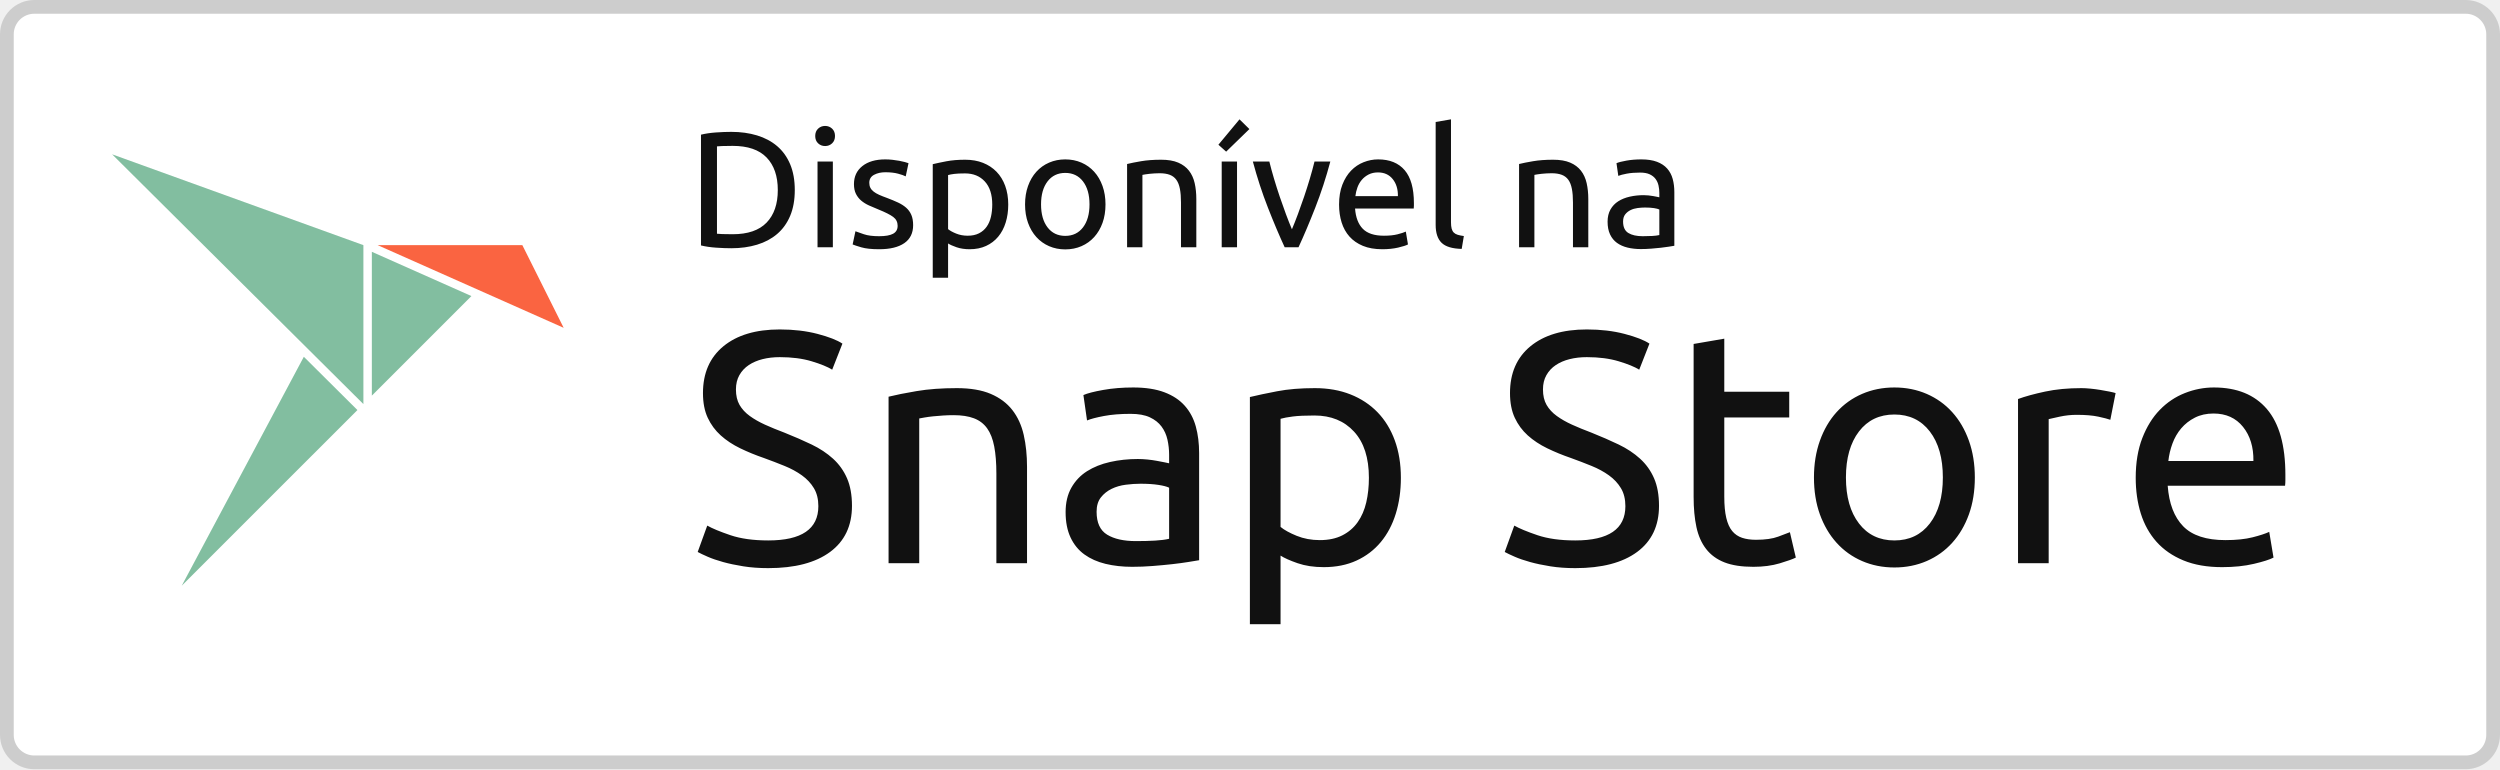
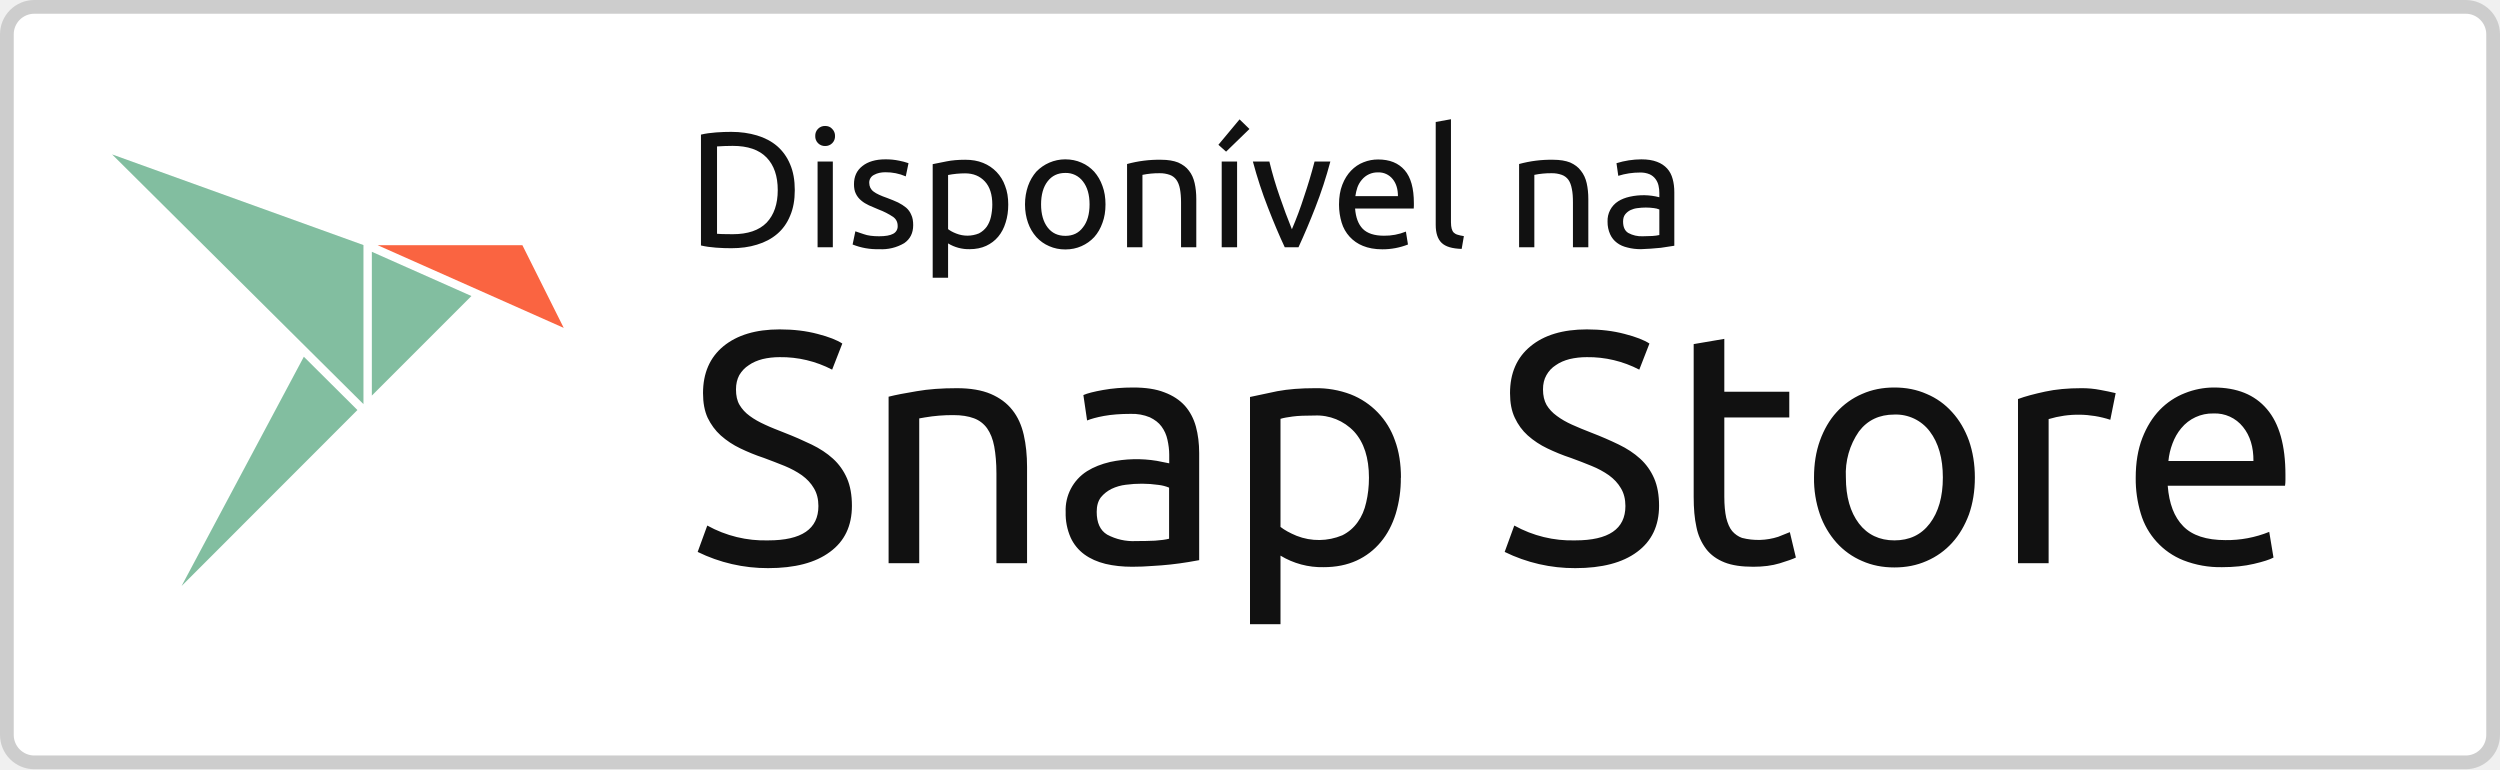
- <svg xmlns="http://www.w3.org/2000/svg" width="182px" height="56px" viewBox="0 0 182 56" version="1.1">
-   <g id="[PT]-snap-store-white-uneditable" stroke="none" stroke-width="1" fill="none" fill-rule="evenodd">
-     <rect id="Rectangle-path" stroke="#CDCDCD" fill="#FFFFFF" x="0.5" y="0.5" width="181" height="55" rx="2" />
-     <path d="M27.07,28.802 L27.07,18.331 L34.319,21.553 L27.07,28.802 Z M13.23,42.641 L22.119,25.974 L26.02,29.852 L13.23,42.641 Z M8.161,11.233 L26.455,17.846 L26.455,29.417 L8.161,11.233 Z" id="body" fill="#82BEA0" fill-rule="nonzero" />
-     <polygon id="head" fill="#FA6441" fill-rule="nonzero" points="38.026 17.845 27.49 17.845 41.036 23.866" />
-     <path d="M57.86,13.836 C57.86,14.556 57.748,15.182 57.524,15.714 C57.3,16.246 56.984,16.686 56.576,17.034 C56.168,17.382 55.68,17.642 55.112,17.814 C54.544,17.986 53.92,18.072 53.24,18.072 C52.904,18.072 52.534,18.058 52.13,18.03 C51.726,18.002 51.36,17.948 51.032,17.868 L51.032,9.804 C51.36,9.724 51.726,9.67 52.13,9.642 C52.534,9.614 52.904,9.6 53.24,9.6 C53.92,9.6 54.544,9.686 55.112,9.858 C55.68,10.03 56.168,10.29 56.576,10.638 C56.984,10.986 57.3,11.426 57.524,11.958 C57.748,12.49 57.86,13.116 57.86,13.836 Z M53.336,17.052 C54.44,17.052 55.264,16.77 55.808,16.206 C56.352,15.642 56.624,14.852 56.624,13.836 C56.624,12.82 56.352,12.03 55.808,11.466 C55.264,10.902 54.44,10.62 53.336,10.62 C53.008,10.62 52.754,10.624 52.574,10.632 C52.394,10.64 52.268,10.648 52.196,10.656 L52.196,17.016 C52.268,17.024 52.394,17.032 52.574,17.04 C52.754,17.048 53.008,17.052 53.336,17.052 Z M60.632,18 L59.516,18 L59.516,11.76 L60.632,11.76 L60.632,18 Z M60.068,10.632 C59.868,10.632 59.698,10.566 59.558,10.434 C59.418,10.302 59.348,10.124 59.348,9.9 C59.348,9.676 59.418,9.498 59.558,9.366 C59.698,9.234 59.868,9.168 60.068,9.168 C60.268,9.168 60.438,9.234 60.578,9.366 C60.718,9.498 60.788,9.676 60.788,9.9 C60.788,10.124 60.718,10.302 60.578,10.434 C60.438,10.566 60.268,10.632 60.068,10.632 Z M64.004,17.196 C64.46,17.196 64.798,17.136 65.018,17.016 C65.238,16.896 65.348,16.704 65.348,16.44 C65.348,16.168 65.24,15.952 65.024,15.792 C64.808,15.632 64.452,15.452 63.956,15.252 C63.716,15.156 63.486,15.058 63.266,14.958 C63.046,14.858 62.856,14.74 62.696,14.604 C62.536,14.468 62.408,14.304 62.312,14.112 C62.216,13.92 62.168,13.684 62.168,13.404 C62.168,12.852 62.372,12.414 62.78,12.09 C63.188,11.766 63.744,11.604 64.448,11.604 C64.624,11.604 64.8,11.614 64.976,11.634 C65.152,11.654 65.316,11.678 65.468,11.706 C65.62,11.734 65.754,11.764 65.87,11.796 C65.986,11.828 66.076,11.856 66.14,11.88 L65.936,12.84 C65.816,12.776 65.628,12.71 65.372,12.642 C65.116,12.574 64.808,12.54 64.448,12.54 C64.136,12.54 63.864,12.602 63.632,12.726 C63.4,12.85 63.284,13.044 63.284,13.308 C63.284,13.444 63.31,13.564 63.362,13.668 C63.414,13.772 63.494,13.866 63.602,13.95 C63.71,14.034 63.844,14.112 64.004,14.184 C64.164,14.256 64.356,14.332 64.58,14.412 C64.876,14.524 65.14,14.634 65.372,14.742 C65.604,14.85 65.802,14.976 65.966,15.12 C66.13,15.264 66.256,15.438 66.344,15.642 C66.432,15.846 66.476,16.096 66.476,16.392 C66.476,16.968 66.262,17.404 65.834,17.7 C65.406,17.996 64.796,18.144 64.004,18.144 C63.452,18.144 63.02,18.098 62.708,18.006 C62.396,17.914 62.184,17.844 62.072,17.796 L62.276,16.836 C62.404,16.884 62.608,16.956 62.888,17.052 C63.168,17.148 63.54,17.196 64.004,17.196 Z M72.236,14.892 C72.236,14.164 72.056,13.604 71.696,13.212 C71.336,12.82 70.856,12.624 70.256,12.624 C69.92,12.624 69.658,12.636 69.47,12.66 C69.282,12.684 69.132,12.712 69.02,12.744 L69.02,16.68 C69.156,16.792 69.352,16.9 69.608,17.004 C69.864,17.108 70.144,17.16 70.448,17.16 C70.768,17.16 71.042,17.102 71.27,16.986 C71.498,16.87 71.684,16.71 71.828,16.506 C71.972,16.302 72.076,16.062 72.14,15.786 C72.204,15.51 72.236,15.212 72.236,14.892 Z M73.4,14.892 C73.4,15.364 73.338,15.8 73.214,16.2 C73.09,16.6 72.908,16.944 72.668,17.232 C72.428,17.52 72.134,17.744 71.786,17.904 C71.438,18.064 71.04,18.144 70.592,18.144 C70.232,18.144 69.914,18.096 69.638,18 C69.362,17.904 69.156,17.812 69.02,17.724 L69.02,20.22 L67.904,20.22 L67.904,11.952 C68.168,11.888 68.498,11.818 68.894,11.742 C69.29,11.666 69.748,11.628 70.268,11.628 C70.748,11.628 71.18,11.704 71.564,11.856 C71.948,12.008 72.276,12.224 72.548,12.504 C72.82,12.784 73.03,13.126 73.178,13.53 C73.326,13.934 73.4,14.388 73.4,14.892 Z M80.48,14.88 C80.48,15.376 80.408,15.824 80.264,16.224 C80.12,16.624 79.918,16.968 79.658,17.256 C79.398,17.544 79.088,17.766 78.728,17.922 C78.368,18.078 77.976,18.156 77.552,18.156 C77.128,18.156 76.736,18.078 76.376,17.922 C76.016,17.766 75.706,17.544 75.446,17.256 C75.186,16.968 74.984,16.624 74.84,16.224 C74.696,15.824 74.624,15.376 74.624,14.88 C74.624,14.392 74.696,13.946 74.84,13.542 C74.984,13.138 75.186,12.792 75.446,12.504 C75.706,12.216 76.016,11.994 76.376,11.838 C76.736,11.682 77.128,11.604 77.552,11.604 C77.976,11.604 78.368,11.682 78.728,11.838 C79.088,11.994 79.398,12.216 79.658,12.504 C79.918,12.792 80.12,13.138 80.264,13.542 C80.408,13.946 80.48,14.392 80.48,14.88 Z M79.316,14.88 C79.316,14.176 79.158,13.618 78.842,13.206 C78.526,12.794 78.096,12.588 77.552,12.588 C77.008,12.588 76.578,12.794 76.262,13.206 C75.946,13.618 75.788,14.176 75.788,14.88 C75.788,15.584 75.946,16.142 76.262,16.554 C76.578,16.966 77.008,17.172 77.552,17.172 C78.096,17.172 78.526,16.966 78.842,16.554 C79.158,16.142 79.316,15.584 79.316,14.88 Z M82.052,11.94 C82.308,11.876 82.648,11.808 83.072,11.736 C83.496,11.664 83.984,11.628 84.536,11.628 C85.032,11.628 85.444,11.698 85.772,11.838 C86.1,11.978 86.362,12.174 86.558,12.426 C86.754,12.678 86.892,12.98 86.972,13.332 C87.052,13.684 87.092,14.072 87.092,14.496 L87.092,18 L85.976,18 L85.976,14.736 C85.976,14.352 85.95,14.024 85.898,13.752 C85.846,13.48 85.76,13.26 85.64,13.092 C85.52,12.924 85.36,12.802 85.16,12.726 C84.96,12.65 84.712,12.612 84.416,12.612 C84.296,12.612 84.172,12.616 84.044,12.624 C83.916,12.632 83.794,12.642 83.678,12.654 C83.562,12.666 83.458,12.68 83.366,12.696 C83.274,12.712 83.208,12.724 83.168,12.732 L83.168,18 L82.052,18 L82.052,11.94 Z M90.056,18 L88.94,18 L88.94,11.76 L90.056,11.76 L90.056,18 Z M90.956,9.396 L89.264,11.04 L88.7,10.536 L90.236,8.688 L90.956,9.396 Z M96.848,11.76 C96.536,12.928 96.17,14.048 95.75,15.12 C95.33,16.192 94.924,17.152 94.532,18 L93.524,18 C93.132,17.152 92.726,16.192 92.306,15.12 C91.886,14.048 91.52,12.928 91.208,11.76 L92.408,11.76 C92.504,12.152 92.618,12.57 92.75,13.014 C92.882,13.458 93.022,13.898 93.17,14.334 C93.318,14.77 93.468,15.192 93.62,15.6 C93.772,16.008 93.916,16.372 94.052,16.692 C94.188,16.372 94.332,16.008 94.484,15.6 C94.636,15.192 94.786,14.77 94.934,14.334 C95.082,13.898 95.222,13.458 95.354,13.014 C95.486,12.57 95.6,12.152 95.696,11.76 L96.848,11.76 Z M97.484,14.892 C97.484,14.34 97.564,13.858 97.724,13.446 C97.884,13.034 98.096,12.692 98.36,12.42 C98.624,12.148 98.928,11.944 99.272,11.808 C99.616,11.672 99.968,11.604 100.328,11.604 C101.168,11.604 101.812,11.866 102.26,12.39 C102.708,12.914 102.932,13.712 102.932,14.784 L102.932,14.97 C102.932,15.046 102.928,15.116 102.92,15.18 L98.648,15.18 C98.696,15.828 98.884,16.32 99.212,16.656 C99.54,16.992 100.052,17.16 100.748,17.16 C101.14,17.16 101.47,17.126 101.738,17.058 C102.006,16.99 102.208,16.924 102.344,16.86 L102.5,17.796 C102.364,17.868 102.126,17.944 101.786,18.024 C101.446,18.104 101.06,18.144 100.628,18.144 C100.084,18.144 99.614,18.062 99.218,17.898 C98.822,17.734 98.496,17.508 98.24,17.22 C97.984,16.932 97.794,16.59 97.67,16.194 C97.546,15.798 97.484,15.364 97.484,14.892 Z M101.768,14.28 C101.776,13.776 101.65,13.362 101.39,13.038 C101.13,12.714 100.772,12.552 100.316,12.552 C100.06,12.552 99.834,12.602 99.638,12.702 C99.442,12.802 99.276,12.932 99.14,13.092 C99.004,13.252 98.898,13.436 98.822,13.644 C98.746,13.852 98.696,14.064 98.672,14.28 L101.768,14.28 Z M106.412,18.12 C105.724,18.104 105.236,17.956 104.948,17.676 C104.66,17.396 104.516,16.96 104.516,16.368 L104.516,8.88 L105.632,8.688 L105.632,16.188 C105.632,16.372 105.648,16.524 105.68,16.644 C105.712,16.764 105.764,16.86 105.836,16.932 C105.908,17.004 106.004,17.058 106.124,17.094 C106.244,17.13 106.392,17.16 106.568,17.184 L106.412,18.12 Z M110.588,11.94 C110.844,11.876 111.184,11.808 111.608,11.736 C112.032,11.664 112.52,11.628 113.072,11.628 C113.568,11.628 113.98,11.698 114.308,11.838 C114.636,11.978 114.898,12.174 115.094,12.426 C115.29,12.678 115.428,12.98 115.508,13.332 C115.588,13.684 115.628,14.072 115.628,14.496 L115.628,18 L114.512,18 L114.512,14.736 C114.512,14.352 114.486,14.024 114.434,13.752 C114.382,13.48 114.296,13.26 114.176,13.092 C114.056,12.924 113.896,12.802 113.696,12.726 C113.496,12.65 113.248,12.612 112.952,12.612 C112.832,12.612 112.708,12.616 112.58,12.624 C112.452,12.632 112.33,12.642 112.214,12.654 C112.098,12.666 111.994,12.68 111.902,12.696 C111.81,12.712 111.744,12.724 111.704,12.732 L111.704,18 L110.588,18 L110.588,11.94 Z M119.588,17.196 C119.852,17.196 120.086,17.19 120.29,17.178 C120.494,17.166 120.664,17.144 120.8,17.112 L120.8,15.252 C120.72,15.212 120.59,15.178 120.41,15.15 C120.23,15.122 120.012,15.108 119.756,15.108 C119.588,15.108 119.41,15.12 119.222,15.144 C119.034,15.168 118.862,15.218 118.706,15.294 C118.55,15.37 118.42,15.474 118.316,15.606 C118.212,15.738 118.16,15.912 118.16,16.128 C118.16,16.528 118.288,16.806 118.544,16.962 C118.8,17.118 119.148,17.196 119.588,17.196 Z M119.492,11.604 C119.94,11.604 120.318,11.662 120.626,11.778 C120.934,11.894 121.182,12.058 121.37,12.27 C121.558,12.482 121.692,12.734 121.772,13.026 C121.852,13.318 121.892,13.64 121.892,13.992 L121.892,17.892 C121.796,17.908 121.662,17.93 121.49,17.958 C121.318,17.986 121.124,18.012 120.908,18.036 C120.692,18.06 120.458,18.082 120.206,18.102 C119.954,18.122 119.704,18.132 119.456,18.132 C119.104,18.132 118.78,18.096 118.484,18.024 C118.188,17.952 117.932,17.838 117.716,17.682 C117.5,17.526 117.332,17.32 117.212,17.064 C117.092,16.808 117.032,16.5 117.032,16.14 C117.032,15.796 117.102,15.5 117.242,15.252 C117.382,15.004 117.572,14.804 117.812,14.652 C118.052,14.5 118.332,14.388 118.652,14.316 C118.972,14.244 119.308,14.208 119.66,14.208 C119.772,14.208 119.888,14.214 120.008,14.226 C120.128,14.238 120.242,14.254 120.35,14.274 C120.458,14.294 120.552,14.312 120.632,14.328 C120.712,14.344 120.768,14.356 120.8,14.364 L120.8,14.052 C120.8,13.868 120.78,13.686 120.74,13.506 C120.7,13.326 120.628,13.166 120.524,13.026 C120.42,12.886 120.278,12.774 120.098,12.69 C119.918,12.606 119.684,12.564 119.396,12.564 C119.028,12.564 118.706,12.59 118.43,12.642 C118.154,12.694 117.948,12.748 117.812,12.804 L117.68,11.88 C117.824,11.816 118.064,11.754 118.4,11.694 C118.736,11.634 119.1,11.604 119.492,11.604 Z M55.928,39.344 C58.36,39.344 59.576,38.512 59.576,36.848 C59.576,36.336 59.468,35.9 59.252,35.54 C59.036,35.18 58.744,34.868 58.376,34.604 C58.008,34.34 57.588,34.112 57.116,33.92 C56.644,33.728 56.144,33.536 55.616,33.344 C55.008,33.136 54.432,32.9 53.888,32.636 C53.344,32.372 52.872,32.06 52.472,31.7 C52.072,31.34 51.756,30.912 51.524,30.416 C51.292,29.92 51.176,29.32 51.176,28.616 C51.176,27.16 51.672,26.024 52.664,25.208 C53.656,24.392 55.024,23.984 56.768,23.984 C57.776,23.984 58.692,24.092 59.516,24.308 C60.34,24.524 60.944,24.76 61.328,25.016 L60.584,26.912 C60.248,26.704 59.748,26.5 59.084,26.3 C58.42,26.1 57.648,26 56.768,26 C56.32,26 55.904,26.048 55.52,26.144 C55.136,26.24 54.8,26.384 54.512,26.576 C54.224,26.768 53.996,27.012 53.828,27.308 C53.66,27.604 53.576,27.952 53.576,28.352 C53.576,28.8 53.664,29.176 53.84,29.48 C54.016,29.784 54.264,30.052 54.584,30.284 C54.904,30.516 55.276,30.728 55.7,30.92 C56.124,31.112 56.592,31.304 57.104,31.496 C57.824,31.784 58.484,32.072 59.084,32.36 C59.684,32.648 60.204,32.992 60.644,33.392 C61.084,33.792 61.424,34.268 61.664,34.82 C61.904,35.372 62.024,36.04 62.024,36.824 C62.024,38.28 61.492,39.4 60.428,40.184 C59.364,40.968 57.864,41.36 55.928,41.36 C55.272,41.36 54.668,41.316 54.116,41.228 C53.564,41.14 53.072,41.036 52.64,40.916 C52.208,40.796 51.836,40.668 51.524,40.532 C51.212,40.396 50.968,40.28 50.792,40.184 L51.488,38.264 C51.856,38.472 52.416,38.704 53.168,38.96 C53.92,39.216 54.84,39.344 55.928,39.344 Z M64.688,28.88 C65.2,28.752 65.88,28.616 66.728,28.472 C67.576,28.328 68.552,28.256 69.656,28.256 C70.648,28.256 71.472,28.396 72.128,28.676 C72.784,28.956 73.308,29.348 73.7,29.852 C74.092,30.356 74.368,30.96 74.528,31.664 C74.688,32.368 74.768,33.144 74.768,33.992 L74.768,41 L72.536,41 L72.536,34.472 C72.536,33.704 72.484,33.048 72.38,32.504 C72.276,31.96 72.104,31.52 71.864,31.184 C71.624,30.848 71.304,30.604 70.904,30.452 C70.504,30.3 70.008,30.224 69.416,30.224 C69.176,30.224 68.928,30.232 68.672,30.248 C68.416,30.264 68.172,30.284 67.94,30.308 C67.708,30.332 67.5,30.36 67.316,30.392 C67.132,30.424 67,30.448 66.92,30.464 L66.92,41 L64.688,41 L64.688,28.88 Z M82.688,39.392 C83.216,39.392 83.684,39.38 84.092,39.356 C84.5,39.332 84.84,39.288 85.112,39.224 L85.112,35.504 C84.952,35.424 84.692,35.356 84.332,35.3 C83.972,35.244 83.536,35.216 83.024,35.216 C82.688,35.216 82.332,35.24 81.956,35.288 C81.58,35.336 81.236,35.436 80.924,35.588 C80.612,35.74 80.352,35.948 80.144,36.212 C79.936,36.476 79.832,36.824 79.832,37.256 C79.832,38.056 80.088,38.612 80.6,38.924 C81.112,39.236 81.808,39.392 82.688,39.392 Z M82.496,28.208 C83.392,28.208 84.148,28.324 84.764,28.556 C85.38,28.788 85.876,29.116 86.252,29.54 C86.628,29.964 86.896,30.468 87.056,31.052 C87.216,31.636 87.296,32.28 87.296,32.984 L87.296,40.784 C87.104,40.816 86.836,40.86 86.492,40.916 C86.148,40.972 85.76,41.024 85.328,41.072 C84.896,41.12 84.428,41.164 83.924,41.204 C83.42,41.244 82.92,41.264 82.424,41.264 C81.72,41.264 81.072,41.192 80.48,41.048 C79.888,40.904 79.376,40.676 78.944,40.364 C78.512,40.052 78.176,39.64 77.936,39.128 C77.696,38.616 77.576,38 77.576,37.28 C77.576,36.592 77.716,36 77.996,35.504 C78.276,35.008 78.656,34.608 79.136,34.304 C79.616,34 80.176,33.776 80.816,33.632 C81.456,33.488 82.128,33.416 82.832,33.416 C83.056,33.416 83.288,33.428 83.528,33.452 C83.768,33.476 83.996,33.508 84.212,33.548 C84.428,33.588 84.616,33.624 84.776,33.656 C84.936,33.688 85.048,33.712 85.112,33.728 L85.112,33.104 C85.112,32.736 85.072,32.372 84.992,32.012 C84.912,31.652 84.768,31.332 84.56,31.052 C84.352,30.772 84.068,30.548 83.708,30.38 C83.348,30.212 82.88,30.128 82.304,30.128 C81.568,30.128 80.924,30.18 80.372,30.284 C79.82,30.388 79.408,30.496 79.136,30.608 L78.872,28.76 C79.16,28.632 79.64,28.508 80.312,28.388 C80.984,28.268 81.712,28.208 82.496,28.208 Z M99.656,34.784 C99.656,33.328 99.296,32.208 98.576,31.424 C97.856,30.64 96.896,30.248 95.696,30.248 C95.024,30.248 94.5,30.272 94.124,30.32 C93.748,30.368 93.448,30.424 93.224,30.488 L93.224,38.36 C93.496,38.584 93.888,38.8 94.4,39.008 C94.912,39.216 95.472,39.32 96.08,39.32 C96.72,39.32 97.268,39.204 97.724,38.972 C98.18,38.74 98.552,38.42 98.84,38.012 C99.128,37.604 99.336,37.124 99.464,36.572 C99.592,36.02 99.656,35.424 99.656,34.784 Z M101.984,34.784 C101.984,35.728 101.86,36.6 101.612,37.4 C101.364,38.2 101,38.888 100.52,39.464 C100.04,40.04 99.452,40.488 98.756,40.808 C98.06,41.128 97.264,41.288 96.368,41.288 C95.648,41.288 95.012,41.192 94.46,41 C93.908,40.808 93.496,40.624 93.224,40.448 L93.224,45.44 L90.992,45.44 L90.992,28.904 C91.52,28.776 92.18,28.636 92.972,28.484 C93.764,28.332 94.68,28.256 95.72,28.256 C96.68,28.256 97.544,28.408 98.312,28.712 C99.08,29.016 99.736,29.448 100.28,30.008 C100.824,30.568 101.244,31.252 101.54,32.06 C101.836,32.868 101.984,33.776 101.984,34.784 Z M114.68,39.344 C117.112,39.344 118.328,38.512 118.328,36.848 C118.328,36.336 118.22,35.9 118.004,35.54 C117.788,35.18 117.496,34.868 117.128,34.604 C116.76,34.34 116.34,34.112 115.868,33.92 C115.396,33.728 114.896,33.536 114.368,33.344 C113.76,33.136 113.184,32.9 112.64,32.636 C112.096,32.372 111.624,32.06 111.224,31.7 C110.824,31.34 110.508,30.912 110.276,30.416 C110.044,29.92 109.928,29.32 109.928,28.616 C109.928,27.16 110.424,26.024 111.416,25.208 C112.408,24.392 113.776,23.984 115.52,23.984 C116.528,23.984 117.444,24.092 118.268,24.308 C119.092,24.524 119.696,24.76 120.08,25.016 L119.336,26.912 C119,26.704 118.5,26.5 117.836,26.3 C117.172,26.1 116.4,26 115.52,26 C115.072,26 114.656,26.048 114.272,26.144 C113.888,26.24 113.552,26.384 113.264,26.576 C112.976,26.768 112.748,27.012 112.58,27.308 C112.412,27.604 112.328,27.952 112.328,28.352 C112.328,28.8 112.416,29.176 112.592,29.48 C112.768,29.784 113.016,30.052 113.336,30.284 C113.656,30.516 114.028,30.728 114.452,30.92 C114.876,31.112 115.344,31.304 115.856,31.496 C116.576,31.784 117.236,32.072 117.836,32.36 C118.436,32.648 118.956,32.992 119.396,33.392 C119.836,33.792 120.176,34.268 120.416,34.82 C120.656,35.372 120.776,36.04 120.776,36.824 C120.776,38.28 120.244,39.4 119.18,40.184 C118.116,40.968 116.616,41.36 114.68,41.36 C114.024,41.36 113.42,41.316 112.868,41.228 C112.316,41.14 111.824,41.036 111.392,40.916 C110.96,40.796 110.588,40.668 110.276,40.532 C109.964,40.396 109.72,40.28 109.544,40.184 L110.24,38.264 C110.608,38.472 111.168,38.704 111.92,38.96 C112.672,39.216 113.592,39.344 114.68,39.344 Z M125.528,28.52 L130.256,28.52 L130.256,30.392 L125.528,30.392 L125.528,36.152 C125.528,36.776 125.576,37.292 125.672,37.7 C125.768,38.108 125.912,38.428 126.104,38.66 C126.296,38.892 126.536,39.056 126.824,39.152 C127.112,39.248 127.448,39.296 127.832,39.296 C128.504,39.296 129.044,39.22 129.452,39.068 C129.86,38.916 130.144,38.808 130.304,38.744 L130.736,40.592 C130.512,40.704 130.12,40.844 129.56,41.012 C129,41.18 128.36,41.264 127.64,41.264 C126.792,41.264 126.092,41.156 125.54,40.94 C124.988,40.724 124.544,40.4 124.208,39.968 C123.872,39.536 123.636,39.004 123.5,38.372 C123.364,37.74 123.296,37.008 123.296,36.176 L123.296,25.04 L125.528,24.656 L125.528,28.52 Z M143.768,34.76 C143.768,35.752 143.624,36.648 143.336,37.448 C143.048,38.248 142.644,38.936 142.124,39.512 C141.604,40.088 140.984,40.532 140.264,40.844 C139.544,41.156 138.76,41.312 137.912,41.312 C137.064,41.312 136.28,41.156 135.56,40.844 C134.84,40.532 134.22,40.088 133.7,39.512 C133.18,38.936 132.776,38.248 132.488,37.448 C132.2,36.648 132.056,35.752 132.056,34.76 C132.056,33.784 132.2,32.892 132.488,32.084 C132.776,31.276 133.18,30.584 133.7,30.008 C134.22,29.432 134.84,28.988 135.56,28.676 C136.28,28.364 137.064,28.208 137.912,28.208 C138.76,28.208 139.544,28.364 140.264,28.676 C140.984,28.988 141.604,29.432 142.124,30.008 C142.644,30.584 143.048,31.276 143.336,32.084 C143.624,32.892 143.768,33.784 143.768,34.76 Z M141.44,34.76 C141.44,33.352 141.124,32.236 140.492,31.412 C139.86,30.588 139,30.176 137.912,30.176 C136.824,30.176 135.964,30.588 135.332,31.412 C134.7,32.236 134.384,33.352 134.384,34.76 C134.384,36.168 134.7,37.284 135.332,38.108 C135.964,38.932 136.824,39.344 137.912,39.344 C139,39.344 139.86,38.932 140.492,38.108 C141.124,37.284 141.44,36.168 141.44,34.76 Z M151.52,28.256 C151.712,28.256 151.932,28.268 152.18,28.292 C152.428,28.316 152.672,28.348 152.912,28.388 C153.152,28.428 153.372,28.468 153.572,28.508 C153.772,28.548 153.92,28.584 154.016,28.616 L153.632,30.56 C153.456,30.496 153.164,30.42 152.756,30.332 C152.348,30.244 151.824,30.2 151.184,30.2 C150.768,30.2 150.356,30.244 149.948,30.332 C149.54,30.42 149.272,30.48 149.144,30.512 L149.144,41 L146.912,41 L146.912,29.048 C147.44,28.856 148.096,28.676 148.88,28.508 C149.664,28.34 150.544,28.256 151.52,28.256 Z M155.48,34.784 C155.48,33.68 155.64,32.716 155.96,31.892 C156.28,31.068 156.704,30.384 157.232,29.84 C157.76,29.296 158.368,28.888 159.056,28.616 C159.744,28.344 160.448,28.208 161.168,28.208 C162.848,28.208 164.136,28.732 165.032,29.78 C165.928,30.828 166.376,32.424 166.376,34.568 L166.376,34.94 C166.376,35.092 166.368,35.232 166.352,35.36 L157.808,35.36 C157.904,36.656 158.28,37.64 158.936,38.312 C159.592,38.984 160.616,39.32 162.008,39.32 C162.792,39.32 163.452,39.252 163.988,39.116 C164.524,38.98 164.928,38.848 165.2,38.72 L165.512,40.592 C165.24,40.736 164.764,40.888 164.084,41.048 C163.404,41.208 162.632,41.288 161.768,41.288 C160.68,41.288 159.74,41.124 158.948,40.796 C158.156,40.468 157.504,40.016 156.992,39.44 C156.48,38.864 156.1,38.18 155.852,37.388 C155.604,36.596 155.48,35.728 155.48,34.784 Z M164.048,33.56 C164.064,32.552 163.812,31.724 163.292,31.076 C162.772,30.428 162.056,30.104 161.144,30.104 C160.632,30.104 160.18,30.204 159.788,30.404 C159.396,30.604 159.064,30.864 158.792,31.184 C158.52,31.504 158.308,31.872 158.156,32.288 C158.004,32.704 157.904,33.128 157.856,33.56 L164.048,33.56 Z" id="Combined-Shape" fill="#111111" />
+ <svg xmlns="http://www.w3.org/2000/svg" width="182" height="56">
+   <g fill="none" fill-rule="evenodd">
+     <rect stroke="#CDCDCD" fill="#FFF" x=".5" y=".5" width="181" height="55" rx="2" />
+     <path d="M27.07 28.8V18.33l7.25 3.22-7.25 7.25zM13.23 42.64l8.89-16.67 3.9 3.88-12.79 12.8zm-5.07-31.4l18.3 6.6v11.58L8.15 11.23z" fill="#82BEA0" fill-rule="nonzero" />
+     <path fill="#FA6441" fill-rule="nonzero" d="M38.03 17.85H27.49l13.55 6.02z" />
+     <path d="M57.86 13.84c0 .72-.11 1.34-.34 1.87-.22.54-.54.98-.94 1.32-.41.35-.9.61-1.47.78-.57.18-1.19.26-1.87.26-.34 0-.7-.01-1.11-.04-.4-.03-.77-.08-1.1-.16V9.8c.33-.08.7-.13 1.1-.16.4-.03.77-.04 1.11-.04.68 0 1.3.09 1.87.26.57.17 1.06.43 1.47.78.4.35.72.79.94 1.32.23.53.34 1.16.34 1.88zm-4.52 3.21c1.1 0 1.92-.28 2.47-.84.54-.57.81-1.36.81-2.37 0-1.02-.27-1.81-.81-2.37-.55-.57-1.37-.85-2.47-.85a18.35 18.35 0 00-1.14.04v6.36l.37.02.77.01zm7.3.95h-1.12v-6.24h1.11V18zm-.57-7.37a.7.7 0 01-.72-.73.7.7 0 01.72-.73c.2 0 .37.06.5.2a.7.7 0 01.22.53.7.7 0 01-.72.73zM64 17.2c.46 0 .8-.06 1.02-.18a.6.6 0 00.33-.58c0-.27-.11-.49-.33-.65a5.14 5.14 0 00-1.06-.54l-.7-.3c-.21-.1-.4-.21-.56-.35-.16-.13-.3-.3-.39-.49-.1-.19-.14-.43-.14-.7 0-.56.2-1 .61-1.32.4-.32.96-.49 1.67-.49a4.67 4.67 0 011.02.1 4.79 4.79 0 01.67.18l-.2.96a3.64 3.64 0 00-1.49-.3c-.31 0-.59.06-.82.19a.62.62 0 00-.35.58c0 .13.03.25.08.36.05.1.13.2.24.28.11.08.24.16.4.23.16.08.36.15.58.23.3.11.56.22.8.33.22.11.42.24.59.38.16.14.29.32.37.52.1.2.14.46.14.75 0 .58-.22 1.01-.65 1.31a3.2 3.2 0 01-1.83.44 4.78 4.78 0 01-1.93-.34l.2-.96.62.21c.28.1.65.15 1.11.15zm8.24-2.3c0-.74-.18-1.3-.54-1.69-.36-.39-.84-.59-1.44-.59a6.59 6.59 0 00-1.24.12v3.94c.14.11.33.22.59.32a2.21 2.21 0 001.66-.01c.23-.12.41-.28.56-.48.14-.2.25-.45.31-.72.06-.28.1-.58.1-.9zm1.16 0c0 .46-.06.9-.19 1.3-.12.4-.3.74-.54 1.03-.24.29-.54.51-.88.67-.35.16-.75.24-1.2.24a2.9 2.9 0 01-1.57-.42v2.5H67.9v-8.27l1-.2c.39-.08.85-.12 1.37-.12.48 0 .91.07 1.3.23a2.78 2.78 0 011.6 1.67c.16.4.23.86.23 1.36zm7.08-.02c0 .5-.07.94-.22 1.34-.14.4-.34.75-.6 1.04-.26.28-.57.5-.93.66-.36.16-.75.24-1.18.24-.42 0-.81-.08-1.17-.24a2.67 2.67 0 01-.93-.66 3.07 3.07 0 01-.61-1.04c-.14-.4-.22-.84-.22-1.34 0-.49.08-.93.22-1.34.14-.4.35-.75.6-1.04a2.93 2.93 0 012.1-.9c.44 0 .83.08 1.19.24.36.15.67.38.93.66.26.3.46.64.6 1.04.15.4.22.85.22 1.34zm-1.16 0c0-.7-.16-1.26-.48-1.67a1.54 1.54 0 00-1.29-.62c-.54 0-.97.2-1.29.62-.31.4-.47.97-.47 1.67s.16 1.26.47 1.67c.32.42.75.62 1.3.62.54 0 .97-.2 1.28-.62.32-.4.48-.97.48-1.67zm2.73-2.94a8.82 8.82 0 012.48-.31c.5 0 .91.07 1.24.2.33.15.6.34.79.6.2.25.33.55.41.9.08.35.12.74.12 1.17V18h-1.11v-3.26c0-.39-.03-.72-.08-.99s-.14-.49-.26-.66a1.02 1.02 0 00-.48-.36 2.1 2.1 0 00-.74-.12 5.97 5.97 0 00-1.25.12V18h-1.12v-6.06zm8 6.06h-1.11v-6.24h1.12V18zm.9-8.6l-1.69 1.64-.56-.5 1.54-1.85.72.7zm5.9 2.36a31.46 31.46 0 01-1.1 3.36A52.9 52.9 0 0194.53 18h-1c-.4-.85-.8-1.8-1.22-2.88-.42-1.07-.79-2.2-1.1-3.36h1.2a26.73 26.73 0 00.76 2.57 45.76 45.76 0 00.88 2.36 26.2 26.2 0 00.88-2.36 36.2 36.2 0 00.77-2.57h1.15zm.63 3.13c0-.55.08-1.03.24-1.44.16-.42.38-.76.64-1.03s.57-.48.91-.61c.35-.14.7-.2 1.06-.2.84 0 1.48.26 1.93.78.45.52.67 1.32.67 2.4v.18l-.01.21h-4.27c.05.65.23 1.14.56 1.48.33.33.84.5 1.54.5a4.1 4.1 0 001.6-.3l.15.94a5.08 5.08 0 01-1.87.35c-.55 0-1.02-.09-1.41-.25a2.63 2.63 0 01-1.55-1.7c-.12-.4-.19-.84-.19-1.3zm4.29-.61c0-.5-.12-.92-.38-1.24a1.3 1.3 0 00-1.07-.49 1.47 1.47 0 00-1.18.54 1.8 1.8 0 00-.32.55c-.07.21-.12.42-.15.64h3.1zm4.64 3.84c-.69-.02-1.17-.16-1.46-.44-.29-.28-.43-.72-.43-1.31V8.88l1.11-.2v7.5c0 .2.02.34.05.46.03.12.08.22.16.3.07.06.16.12.28.15.12.04.27.07.45.1l-.16.93zm4.18-6.18a8.82 8.82 0 012.48-.31c.5 0 .91.07 1.24.2.33.15.59.34.78.6.2.25.34.55.42.9.08.35.12.74.12 1.17V18h-1.12v-3.26c0-.39-.02-.72-.08-.99-.05-.27-.13-.49-.25-.66a1.02 1.02 0 00-.48-.36 2.1 2.1 0 00-.75-.12 5.97 5.97 0 00-1.25.12V18h-1.11v-6.06zm9 5.26l.7-.02c.2-.01.37-.04.51-.07v-1.86a1.43 1.43 0 00-.39-.1 4.34 4.34 0 00-1.19 0c-.19.02-.36.07-.51.14a1.1 1.1 0 00-.4.32c-.1.13-.15.3-.15.52 0 .4.13.68.38.83a2 2 0 001.05.24zm-.1-5.6c.45 0 .83.06 1.14.18.3.11.55.28.74.49.19.21.32.46.4.76.08.29.12.61.12.96v3.9a114.98 114.98 0 01-.98.15 22.51 22.51 0 01-1.45.1c-.36 0-.68-.04-.98-.12-.3-.07-.55-.18-.76-.34a1.57 1.57 0 01-.5-.62 2.16 2.16 0 01-.19-.92 1.67 1.67 0 01.78-1.49c.24-.15.52-.26.84-.33a4.58 4.58 0 012.15.04v-.3c0-.2-.02-.37-.06-.55a1.25 1.25 0 00-.22-.48 1.1 1.1 0 00-.42-.34 1.67 1.67 0 00-.7-.13 5.27 5.27 0 00-1.59.24l-.13-.92a6.22 6.22 0 011.81-.28zM55.93 39.34c2.43 0 3.65-.83 3.65-2.5 0-.5-.11-.94-.33-1.3-.21-.36-.5-.67-.87-.94-.37-.26-.8-.49-1.26-.68-.48-.2-.98-.38-1.5-.58-.61-.2-1.19-.44-1.73-.7a6.05 6.05 0 01-1.42-.94c-.4-.36-.71-.79-.95-1.28-.23-.5-.34-1.1-.34-1.8 0-1.46.5-2.6 1.48-3.41 1-.82 2.36-1.23 4.1-1.23 1.02 0 1.93.11 2.76.33.82.21 1.42.45 1.8.7l-.74 1.9a8.05 8.05 0 00-3.82-.91c-.44 0-.86.05-1.24.14-.38.1-.72.24-1 .44-.3.19-.52.43-.7.73-.16.3-.24.64-.24 1.04 0 .45.08.83.26 1.13.18.3.42.57.74.8.32.24.7.45 1.12.64.42.2.9.38 1.4.58.72.28 1.38.57 1.98.86.6.29 1.12.63 1.56 1.03.44.4.78.88 1.02 1.43.24.55.36 1.22.36 2 0 1.46-.53 2.58-1.6 3.36-1.06.79-2.56 1.18-4.5 1.18a11.54 11.54 0 01-5.13-1.18l.7-1.92a8.63 8.63 0 004.44 1.08zm8.76-10.46c.51-.13 1.19-.26 2.04-.4.85-.15 1.82-.22 2.93-.22.99 0 1.81.14 2.47.42.65.28 1.18.67 1.57 1.17.4.5.67 1.11.83 1.81.16.7.24 1.48.24 2.33V41h-2.23v-6.53c0-.77-.06-1.42-.16-1.97-.1-.54-.28-.98-.52-1.32a2.04 2.04 0 00-.96-.73c-.4-.15-.9-.23-1.48-.23a11.93 11.93 0 00-2.1.17l-.4.07V41h-2.23V28.88zm18 10.51c.53 0 1-.01 1.4-.03.41-.03.75-.07 1.02-.14V35.5a2.86 2.86 0 00-.78-.2 8.68 8.68 0 00-2.37-.01 3.3 3.3 0 00-1.04.3c-.3.15-.57.36-.78.62-.2.27-.3.61-.3 1.05 0 .8.25 1.35.76 1.66a4 4 0 002.09.47zm-.2-11.18c.9 0 1.66.11 2.27.35.62.23 1.12.56 1.5.98.37.42.64.93.8 1.51.16.59.24 1.23.24 1.93v7.8l-.8.14a23.37 23.37 0 01-2.58.28c-.5.04-1 .06-1.5.06-.7 0-1.35-.07-1.94-.21-.6-.15-1.1-.37-1.54-.69a3.13 3.13 0 01-1-1.23 4.33 4.33 0 01-.36-1.85 3.35 3.35 0 011.56-2.98c.48-.3 1.04-.52 1.68-.67a9.16 9.16 0 013.4-.08 40.87 40.87 0 01.9.18v-.63c0-.36-.05-.73-.13-1.09a2.5 2.5 0 00-.43-.96c-.2-.28-.5-.5-.85-.67a3.34 3.34 0 00-1.4-.25c-.74 0-1.39.05-1.94.15-.55.1-.96.22-1.23.33l-.27-1.85c.29-.13.77-.25 1.44-.37.67-.12 1.4-.18 2.19-.18zm17.17 6.57c0-1.45-.36-2.57-1.08-3.36a3.72 3.72 0 00-2.88-1.17c-.68 0-1.2.02-1.58.07-.37.05-.67.1-.9.17v7.87c.28.22.67.44 1.18.65a4.42 4.42 0 003.32-.04c.46-.23.83-.55 1.12-.96.29-.4.5-.89.62-1.44.13-.55.2-1.15.2-1.79zm2.32 0a8.8 8.8 0 01-.37 2.62c-.25.8-.61 1.49-1.09 2.06a4.96 4.96 0 01-1.76 1.35c-.7.32-1.5.48-2.4.48a5.8 5.8 0 01-3.14-.84v4.99H91V28.9l1.98-.42c.8-.15 1.71-.22 2.75-.22a7 7 0 012.6.45 5.55 5.55 0 013.22 3.35c.3.8.44 1.72.44 2.72zm12.7 4.56c2.43 0 3.65-.83 3.65-2.5 0-.5-.11-.94-.33-1.3-.21-.36-.5-.67-.87-.94-.37-.26-.79-.49-1.26-.68-.47-.2-.97-.38-1.5-.58-.61-.2-1.19-.44-1.73-.7a6.05 6.05 0 01-1.42-.94c-.4-.36-.71-.79-.94-1.28-.24-.5-.35-1.1-.35-1.8 0-1.46.5-2.6 1.49-3.41.99-.82 2.36-1.23 4.1-1.23 1 0 1.92.11 2.75.33.82.21 1.43.45 1.81.7l-.74 1.9a8.05 8.05 0 00-3.82-.91c-.45 0-.86.05-1.25.14-.38.1-.72.24-1 .44-.3.19-.52.43-.69.73-.17.3-.25.64-.25 1.04 0 .45.09.83.26 1.13.18.3.43.57.75.8.32.24.69.45 1.11.64.43.2.9.38 1.4.58.73.28 1.39.57 1.99.86.6.29 1.12.63 1.56 1.03.44.4.78.88 1.02 1.43.24.55.36 1.22.36 2 0 1.46-.54 2.58-1.6 3.36-1.06.79-2.56 1.18-4.5 1.18a11.54 11.54 0 01-5.14-1.18l.7-1.92a8.63 8.63 0 004.44 1.08zm10.85-10.82h4.73v1.87h-4.73v5.76c0 .63.05 1.14.14 1.55.1.4.24.73.43.96.2.23.44.4.72.5a4.74 4.74 0 002.63-.08l.85-.34.44 1.85c-.23.11-.62.25-1.18.42-.56.17-1.2.25-1.92.25-.85 0-1.55-.1-2.1-.32s-1-.54-1.33-.97a3.9 3.9 0 01-.71-1.6c-.14-.63-.2-1.36-.2-2.2V25.05l2.23-.38v3.86zm18.24 6.24c0 1-.15 1.89-.43 2.69-.3.8-.7 1.49-1.22 2.06a5.33 5.33 0 01-1.86 1.33c-.72.32-1.5.47-2.35.47-.85 0-1.63-.15-2.35-.47a5.33 5.33 0 01-1.86-1.33 6.15 6.15 0 01-1.21-2.06 7.9 7.9 0 01-.43-2.69c0-.98.14-1.87.43-2.68.29-.8.69-1.5 1.21-2.07a5.33 5.33 0 011.86-1.33c.72-.32 1.5-.47 2.35-.47.85 0 1.63.15 2.35.47.72.3 1.34.75 1.86 1.33.52.57.93 1.27 1.22 2.07.28.81.43 1.7.43 2.68zm-2.33 0c0-1.4-.32-2.52-.95-3.35a3.08 3.08 0 00-2.58-1.23c-1.09 0-1.95.4-2.58 1.23a5.37 5.37 0 00-.95 3.35c0 1.4.32 2.52.95 3.35.63.82 1.5 1.23 2.58 1.23 1.09 0 1.95-.4 2.58-1.23.63-.83.95-1.94.95-3.35zm10.08-6.5a6.94 6.94 0 011.4.13 20.92 20.92 0 011.1.23l-.39 1.94a7.48 7.48 0 00-4.49-.05V41h-2.23V29.05c.53-.2 1.19-.37 1.97-.54.78-.17 1.66-.25 2.64-.25zm3.96 6.52c0-1.1.16-2.06.48-2.89.32-.82.74-1.5 1.27-2.05a5.16 5.16 0 011.83-1.22 5.7 5.7 0 012.1-.41c1.69 0 2.98.52 3.87 1.57.9 1.05 1.35 2.64 1.35 4.79v.37c0 .15-.01.3-.03.42h-8.54c.1 1.3.47 2.28 1.13 2.95.65.67 1.68 1.01 3.07 1.01a8.19 8.19 0 003.19-.6l.31 1.87c-.27.15-.75.3-1.43.46-.68.16-1.45.24-2.31.24a7.35 7.35 0 01-2.82-.5 5.26 5.26 0 01-3.1-3.4 8.68 8.68 0 01-.37-2.6zm8.57-1.22c.01-1-.24-1.84-.76-2.48a2.6 2.6 0 00-2.15-.98 2.94 2.94 0 00-2.35 1.08c-.27.32-.48.7-.63 1.1-.16.42-.26.85-.3 1.28h6.19z" fill="#111" />
  </g>
</svg>
